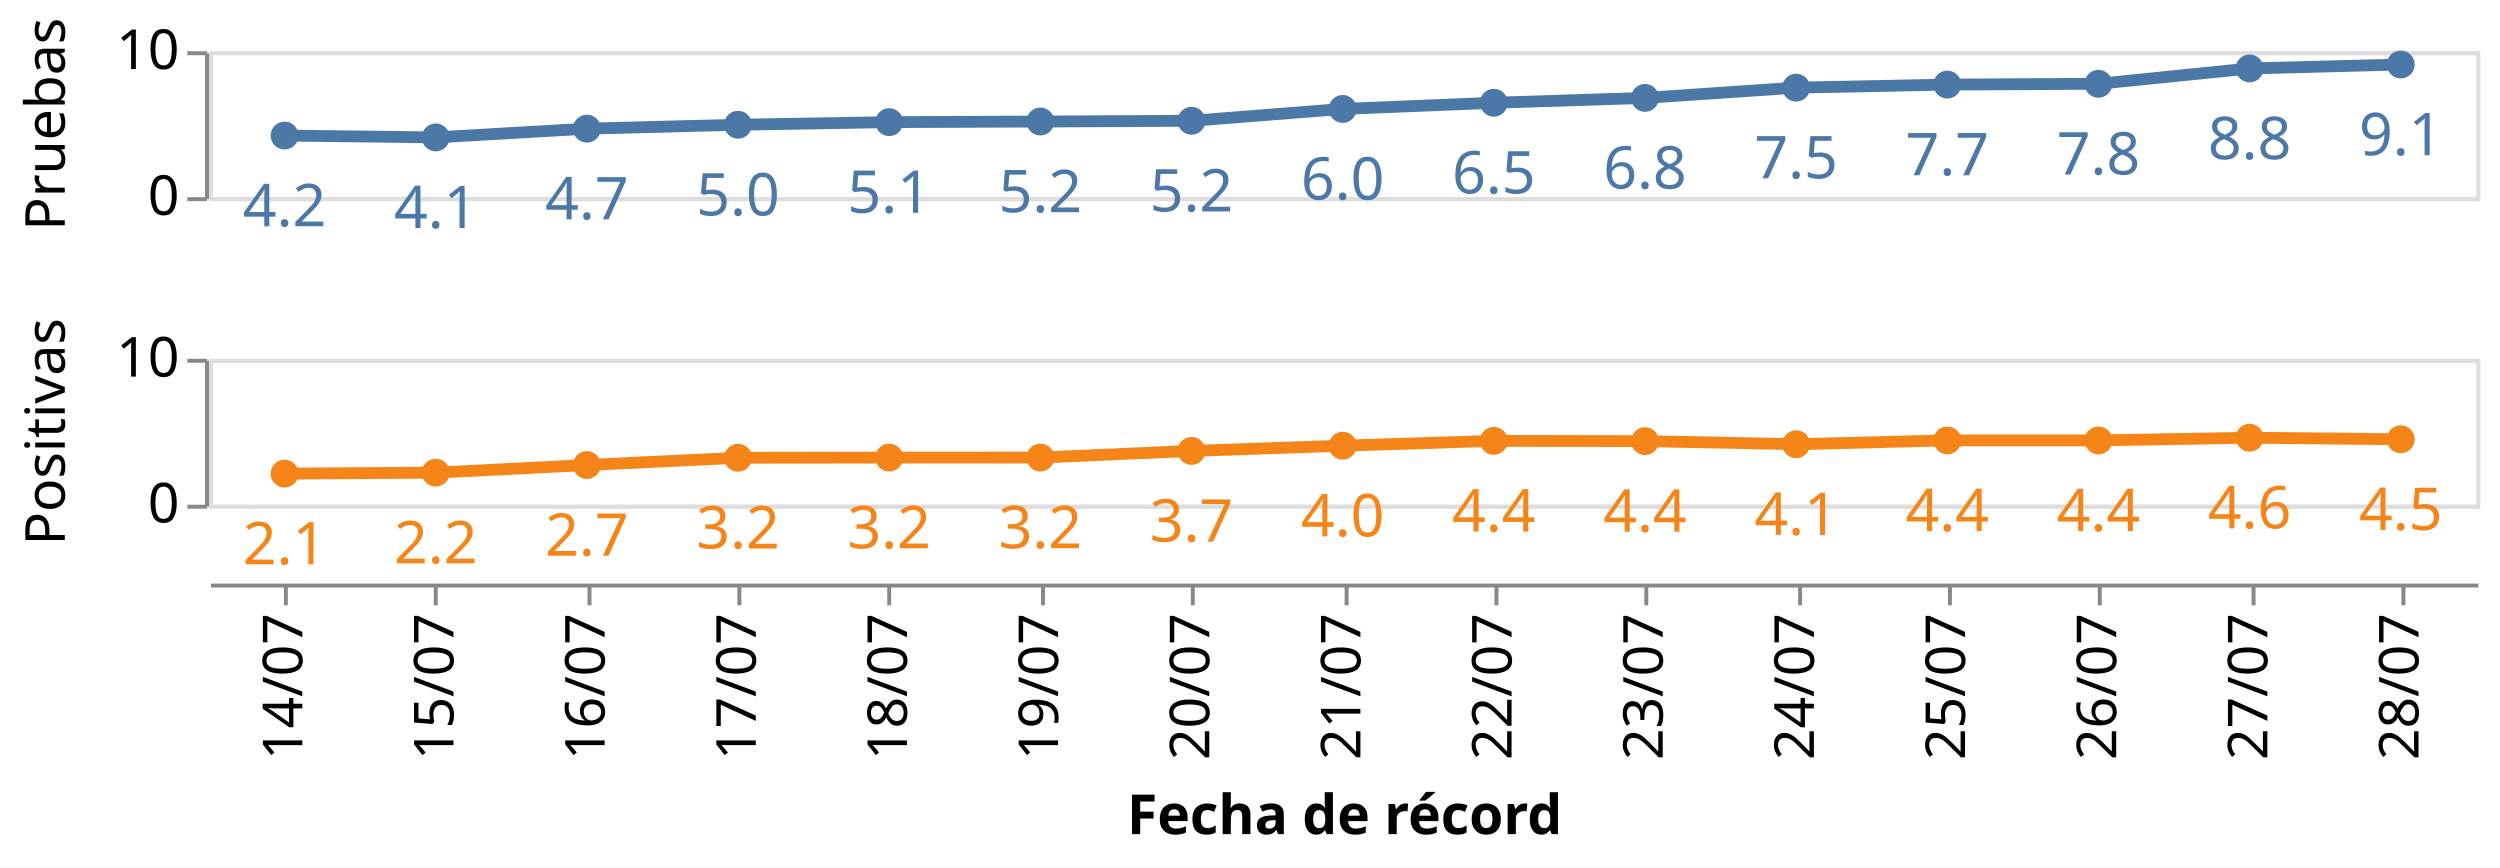
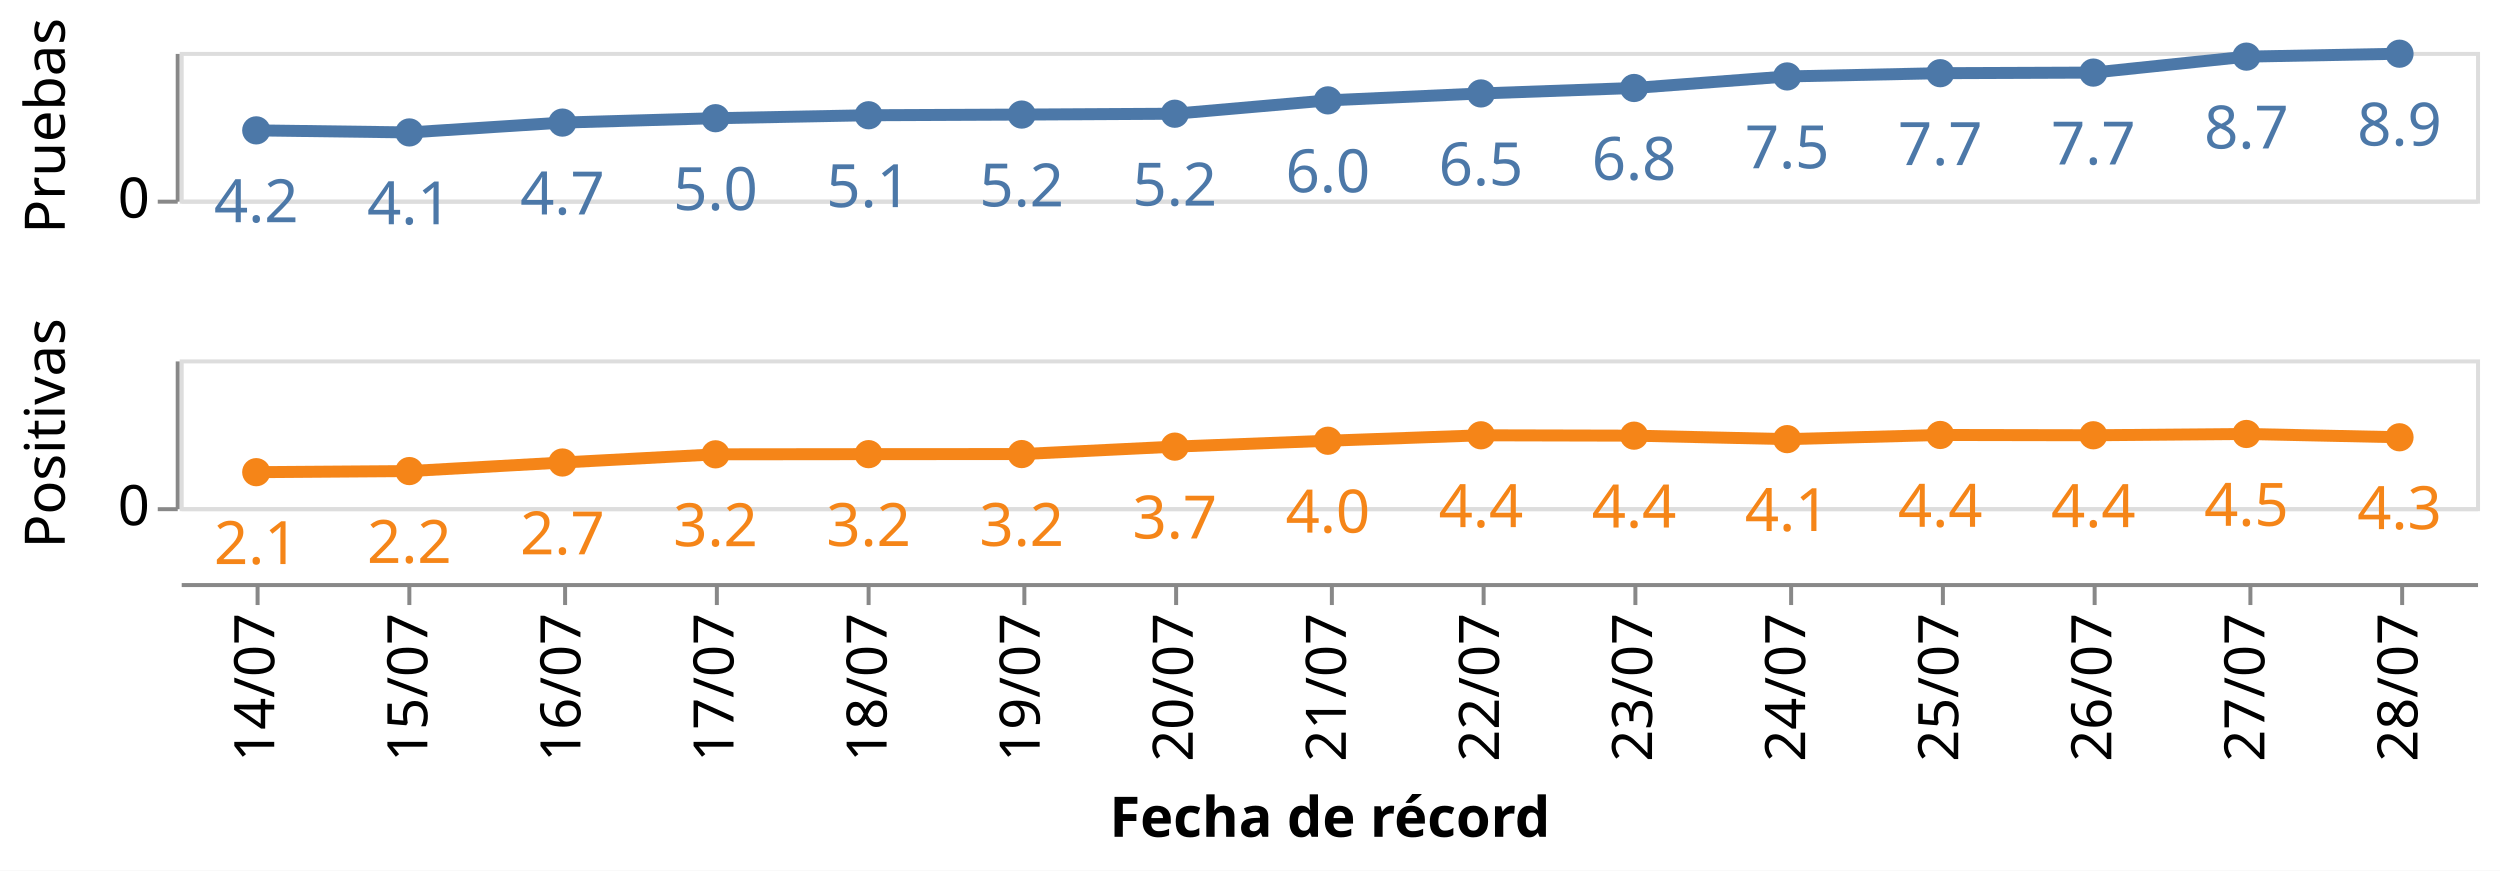
- <svg xmlns="http://www.w3.org/2000/svg" class="marks" width="634" height="220" viewBox="0 0 634 220" version="1.1">
-   <rect width="634" height="220" style="fill: white;" />
-   <g transform="translate(53,13)">
+ <svg xmlns="http://www.w3.org/2000/svg" class="marks" width="626" height="218" viewBox="0 0 626 218" version="1.1">
+   <rect width="626" height="218" style="fill: white;" />
+   <g transform="translate(45,13)">
    <g class="mark-group role-frame root">
      <g transform="translate(0,0)">
        <path class="background" d="M0,0h0v0h0Z" style="fill: none;" />
        <g>
          <g class="mark-group role-row-header row_header">
            <g transform="translate(-1,0)">
              <path class="background" d="M0,0h0v37h0Z" style="fill: none;" />
              <g>
                <g class="mark-group role-axis">
                  <g transform="translate(0.5,0.5)">
                    <path class="background" d="M0,0h0v0h0Z" style="pointer-events: none; fill: none;" />
                    <g>
                      <g class="mark-rule role-axis-tick" style="pointer-events: none;">
                        <line transform="translate(0,37)" x2="-5" y2="0" style="fill: none; stroke: #888; stroke-width: 1; opacity: 1;" />
-                         <line transform="translate(0,0)" x2="-5" y2="0" style="fill: none; stroke: #888; stroke-width: 1; opacity: 1;" />
                      </g>
                      <g class="mark-text role-axis-label" style="pointer-events: none;">
                        <text text-anchor="end" transform="translate(-7,41)" style="font-family: sans-serif; font-size: 14px; fill: #000; opacity: 1;">0</text>
-                         <text text-anchor="end" transform="translate(-7,4)" style="font-family: sans-serif; font-size: 14px; fill: #000; opacity: 1;">10</text>
                      </g>
                      <g class="mark-rule role-axis-domain" style="pointer-events: none;">
                        <line transform="translate(0,37)" x2="0" y2="-37" style="fill: none; stroke: #888; stroke-width: 1; opacity: 1;" />
                      </g>
                    </g>
                    <path class="foreground" d="" style="pointer-events: none; display: none; fill: none;" />
                  </g>
                </g>
                <g class="mark-group role-title">
-                   <g transform="translate(-46.57227,18.5)">
+                   <g transform="translate(-38.78613,18.5)">
                    <path class="background" d="M0,0h0v0h0Z" style="pointer-events: none; fill: none;" />
                    <g>
                      <g class="mark-text role-title-text" style="pointer-events: none;">
                        <text text-anchor="middle" transform="translate(0,0) rotate(-90) translate(0,11)" style="font-family: sans-serif; font-size: 14px; fill: #000; opacity: 1;">Pruebas</text>
                      </g>
                    </g>
                    <path class="foreground" d="" style="pointer-events: none; display: none; fill: none;" />
                  </g>
                </g>
              </g>
              <path class="foreground" d="" style="display: none; fill: none;" />
            </g>
-             <g transform="translate(-1,78)">
+             <g transform="translate(-1,77)">
              <path class="background" d="M0,0h0v37h0Z" style="fill: none;" />
              <g>
                <g class="mark-group role-axis">
                  <g transform="translate(0.5,0.5)">
                    <path class="background" d="M0,0h0v0h0Z" style="pointer-events: none; fill: none;" />
                    <g>
                      <g class="mark-rule role-axis-tick" style="pointer-events: none;">
                        <line transform="translate(0,37)" x2="-5" y2="0" style="fill: none; stroke: #888; stroke-width: 1; opacity: 1;" />
-                         <line transform="translate(0,0)" x2="-5" y2="0" style="fill: none; stroke: #888; stroke-width: 1; opacity: 1;" />
                      </g>
                      <g class="mark-text role-axis-label" style="pointer-events: none;">
                        <text text-anchor="end" transform="translate(-7,41)" style="font-family: sans-serif; font-size: 14px; fill: #000; opacity: 1;">0</text>
-                         <text text-anchor="end" transform="translate(-7,4)" style="font-family: sans-serif; font-size: 14px; fill: #000; opacity: 1;">10</text>
                      </g>
                      <g class="mark-rule role-axis-domain" style="pointer-events: none;">
                        <line transform="translate(0,37)" x2="0" y2="-37" style="fill: none; stroke: #888; stroke-width: 1; opacity: 1;" />
                      </g>
                    </g>
                    <path class="foreground" d="" style="pointer-events: none; display: none; fill: none;" />
                  </g>
                </g>
                <g class="mark-group role-title">
-                   <g transform="translate(-46.57227,18.5)">
+                   <g transform="translate(-38.78613,18.5)">
                    <path class="background" d="M0,0h0v0h0Z" style="pointer-events: none; fill: none;" />
                    <g>
                      <g class="mark-text role-title-text" style="pointer-events: none;">
                        <text text-anchor="middle" transform="translate(0,0) rotate(-90) translate(0,11)" style="font-family: sans-serif; font-size: 14px; fill: #000; opacity: 1;">Positivas</text>
                      </g>
                    </g>
                    <path class="foreground" d="" style="pointer-events: none; display: none; fill: none;" />
                  </g>
                </g>
              </g>
              <path class="foreground" d="" style="display: none; fill: none;" />
            </g>
          </g>
          <g class="mark-group role-column-footer column_footer">
-             <g transform="translate(0,135)">
+             <g transform="translate(0,133)">
              <path class="background" d="M0,0h575v0h-575Z" style="fill: none;" />
              <g>
                <g class="mark-group role-axis">
                  <g transform="translate(0.5,0.5)">
                    <path class="background" d="M0,0h0v0h0Z" style="pointer-events: none; fill: none;" />
                    <g>
                      <g class="mark-rule role-axis-tick" style="pointer-events: none;">
                        <line transform="translate(19,0)" x2="0" y2="5" style="fill: none; stroke: #888; stroke-width: 1; opacity: 1;" />
                        <line transform="translate(57,0)" x2="0" y2="5" style="fill: none; stroke: #888; stroke-width: 1; opacity: 1;" />
                        <line transform="translate(96,0)" x2="0" y2="5" style="fill: none; stroke: #888; stroke-width: 1; opacity: 1;" />
                        <line transform="translate(134,0)" x2="0" y2="5" style="fill: none; stroke: #888; stroke-width: 1; opacity: 1;" />
                        <line transform="translate(172,0)" x2="0" y2="5" style="fill: none; stroke: #888; stroke-width: 1; opacity: 1;" />
                        <line transform="translate(211,0)" x2="0" y2="5" style="fill: none; stroke: #888; stroke-width: 1; opacity: 1;" />
                        <line transform="translate(249,0)" x2="0" y2="5" style="fill: none; stroke: #888; stroke-width: 1; opacity: 1;" />
                        <line transform="translate(288,0)" x2="0" y2="5" style="fill: none; stroke: #888; stroke-width: 1; opacity: 1;" />
                        <line transform="translate(326,0)" x2="0" y2="5" style="fill: none; stroke: #888; stroke-width: 1; opacity: 1;" />
                        <line transform="translate(364,0)" x2="0" y2="5" style="fill: none; stroke: #888; stroke-width: 1; opacity: 1;" />
                        <line transform="translate(403,0)" x2="0" y2="5" style="fill: none; stroke: #888; stroke-width: 1; opacity: 1;" />
                        <line transform="translate(441,0)" x2="0" y2="5" style="fill: none; stroke: #888; stroke-width: 1; opacity: 1;" />
                        <line transform="translate(479,0)" x2="0" y2="5" style="fill: none; stroke: #888; stroke-width: 1; opacity: 1;" />
                        <line transform="translate(518,0)" x2="0" y2="5" style="fill: none; stroke: #888; stroke-width: 1; opacity: 1;" />
                        <line transform="translate(556,0)" x2="0" y2="5" style="fill: none; stroke: #888; stroke-width: 1; opacity: 1;" />
                      </g>
                      <g class="mark-text role-axis-label" style="pointer-events: none;">
                        <text text-anchor="end" transform="translate(19.16667,7) rotate(270) translate(0,4)" style="font-family: sans-serif; font-size: 14px; fill: #000; opacity: 1;">14/07</text>
                        <text text-anchor="end" transform="translate(57.5,7) rotate(270) translate(0,4)" style="font-family: sans-serif; font-size: 14px; fill: #000; opacity: 1;">15/07</text>
                        <text text-anchor="end" transform="translate(95.83333,7) rotate(270) translate(0,4)" style="font-family: sans-serif; font-size: 14px; fill: #000; opacity: 1;">16/07</text>
                        <text text-anchor="end" transform="translate(134.1667,7) rotate(270) translate(0,4)" style="font-family: sans-serif; font-size: 14px; fill: #000; opacity: 1;">17/07</text>
                        <text text-anchor="end" transform="translate(172.5,7) rotate(270) translate(0,4)" style="font-family: sans-serif; font-size: 14px; fill: #000; opacity: 1;">18/07</text>
                        <text text-anchor="end" transform="translate(210.8333,7) rotate(270) translate(0,4)" style="font-family: sans-serif; font-size: 14px; fill: #000; opacity: 1;">19/07</text>
                        <text text-anchor="end" transform="translate(249.1667,7) rotate(270) translate(0,4)" style="font-family: sans-serif; font-size: 14px; fill: #000; opacity: 1;">20/07</text>
                        <text text-anchor="end" transform="translate(287.5,7) rotate(270) translate(0,4)" style="font-family: sans-serif; font-size: 14px; fill: #000; opacity: 1;">21/07</text>
                        <text text-anchor="end" transform="translate(325.8333,7) rotate(270) translate(0,4)" style="font-family: sans-serif; font-size: 14px; fill: #000; opacity: 1;">22/07</text>
                        <text text-anchor="end" transform="translate(364.1667,7) rotate(270) translate(0,4)" style="font-family: sans-serif; font-size: 14px; fill: #000; opacity: 1;">23/07</text>
                        <text text-anchor="end" transform="translate(402.5,7) rotate(270) translate(0,4)" style="font-family: sans-serif; font-size: 14px; fill: #000; opacity: 1;">24/07</text>
                        <text text-anchor="end" transform="translate(440.8333,7) rotate(270) translate(0,4)" style="font-family: sans-serif; font-size: 14px; fill: #000; opacity: 1;">25/07</text>
                        <text text-anchor="end" transform="translate(479.1667,7) rotate(270) translate(0,4)" style="font-family: sans-serif; font-size: 14px; fill: #000; opacity: 1;">26/07</text>
                        <text text-anchor="end" transform="translate(517.5,7) rotate(270) translate(0,4)" style="font-family: sans-serif; font-size: 14px; fill: #000; opacity: 1;">27/07</text>
                        <text text-anchor="end" transform="translate(555.8333,7) rotate(270) translate(0,4)" style="font-family: sans-serif; font-size: 14px; fill: #000; opacity: 1;">28/07</text>
                      </g>
                      <g class="mark-rule role-axis-domain" style="pointer-events: none;">
                        <line transform="translate(0,0)" x2="575" y2="0" style="fill: none; stroke: #888; stroke-width: 1; opacity: 1;" />
                      </g>
                      <g class="mark-text role-axis-title" style="pointer-events: none;">
                        <text text-anchor="middle" transform="translate(287.5,63.03418)" style="font-family: sans-serif; font-size: 14px; font-weight: bold; fill: #000; opacity: 1;">Fecha de récord</text>
                      </g>
                    </g>
                    <path class="foreground" d="" style="pointer-events: none; display: none; fill: none;" />
                  </g>
                </g>
              </g>
              <path class="foreground" d="" style="display: none; fill: none;" />
            </g>
          </g>
          <g class="mark-group role-scope cell">
            <g transform="translate(0,0)">
              <path class="background" d="M0.5,0.5h575v37h-575Z" style="fill: none; stroke: #ddd;" />
              <g>
                <g class="mark-group role-axis">
                  <g transform="translate(0.5,0.5)">
                    <path class="background" d="M0,0h0v0h0Z" style="pointer-events: none; fill: none;" />
                    <g>
                      <g class="mark-rule role-axis-grid" style="pointer-events: none;">
                        <line transform="translate(0,37)" x2="575" y2="0" style="fill: none; stroke: #ddd; stroke-width: 1; opacity: 1;" />
-                         <line transform="translate(0,0)" x2="575" y2="0" style="fill: none; stroke: #ddd; stroke-width: 1; opacity: 1;" />
                      </g>
                    </g>
                    <path class="foreground" d="" style="pointer-events: none; display: none; fill: none;" />
                  </g>
                </g>
                <g class="mark-group role-scope child_layer_0_layer_0_pathgroup">
                  <g transform="translate(0,0)">
                    <path class="background" d="M0,0h575v37h-575Z" style="fill: none;" />
                    <g>
                      <g class="mark-line role-mark child_layer_0_layer_0_marks">
-                         <path d="M19.167,21.38L57.5,21.845L95.833,19.627L134.167,18.637L172.5,17.973L210.833,17.82L249.167,17.63L287.5,14.621L325.833,13.059L364.167,11.829L402.5,9.224L440.833,8.45L479.167,8.251L517.5,4.356L555.833,3.356" style="fill: none; stroke: #4c78a8; stroke-width: 3;" />
+                         <path d="M19.167,19.645L57.5,20.161L95.833,17.697L134.167,16.597L172.5,15.859L210.833,15.689L249.167,15.478L287.5,12.134L325.833,10.398L364.167,9.033L402.5,6.141L440.833,5.327L479.167,5.178L517.5,1.18L555.833,0.448" style="fill: none; stroke: #4c78a8; stroke-width: 3;" />
                      </g>
                    </g>
                    <path class="foreground" d="" style="display: none; fill: none;" />
                  </g>
                </g>
                <g class="mark-symbol role-mark child_layer_0_layer_1_marks">
-                   <path transform="translate(555.8333,3.356489)" d="M3.536,0A3.536,3.536,0,1,1,-3.536,0A3.536,3.536,0,1,1,3.536,0" style="fill: #4c78a8; stroke-width: 2; opacity: 1;" />
-                   <path transform="translate(517.5,4.355651)" d="M3.536,0A3.536,3.536,0,1,1,-3.536,0A3.536,3.536,0,1,1,3.536,0" style="fill: #4c78a8; stroke-width: 2; opacity: 1;" />
-                   <path transform="translate(479.1667,8.250561)" d="M3.536,0A3.536,3.536,0,1,1,-3.536,0A3.536,3.536,0,1,1,3.536,0" style="fill: #4c78a8; stroke-width: 2; opacity: 1;" />
-                   <path transform="translate(440.8333,8.450371)" d="M3.536,0A3.536,3.536,0,1,1,-3.536,0A3.536,3.536,0,1,1,3.536,0" style="fill: #4c78a8; stroke-width: 2; opacity: 1;" />
-                   <path transform="translate(402.5,9.224334)" d="M3.536,0A3.536,3.536,0,1,1,-3.536,0A3.536,3.536,0,1,1,3.536,0" style="fill: #4c78a8; stroke-width: 2; opacity: 1;" />
-                   <path transform="translate(364.1667,11.82862)" d="M3.536,0A3.536,3.536,0,1,1,-3.536,0A3.536,3.536,0,1,1,3.536,0" style="fill: #4c78a8; stroke-width: 2; opacity: 1;" />
-                   <path transform="translate(325.8333,13.05852)" d="M3.536,0A3.536,3.536,0,1,1,-3.536,0A3.536,3.536,0,1,1,3.536,0" style="fill: #4c78a8; stroke-width: 2; opacity: 1;" />
-                   <path transform="translate(287.5,14.62067)" d="M3.536,0A3.536,3.536,0,1,1,-3.536,0A3.536,3.536,0,1,1,3.536,0" style="fill: #4c78a8; stroke-width: 2; opacity: 1;" />
-                   <path transform="translate(249.1667,17.62976)" d="M3.536,0A3.536,3.536,0,1,1,-3.536,0A3.536,3.536,0,1,1,3.536,0" style="fill: #4c78a8; stroke-width: 2; opacity: 1;" />
-                   <path transform="translate(210.8333,17.81976)" d="M3.536,0A3.536,3.536,0,1,1,-3.536,0A3.536,3.536,0,1,1,3.536,0" style="fill: #4c78a8; stroke-width: 2; opacity: 1;" />
-                   <path transform="translate(172.5,17.97286)" d="M3.536,0A3.536,3.536,0,1,1,-3.536,0A3.536,3.536,0,1,1,3.536,0" style="fill: #4c78a8; stroke-width: 2; opacity: 1;" />
-                   <path transform="translate(134.1667,18.63697)" d="M3.536,0A3.536,3.536,0,1,1,-3.536,0A3.536,3.536,0,1,1,3.536,0" style="fill: #4c78a8; stroke-width: 2; opacity: 1;" />
-                   <path transform="translate(95.83333,19.62705)" d="M3.536,0A3.536,3.536,0,1,1,-3.536,0A3.536,3.536,0,1,1,3.536,0" style="fill: #4c78a8; stroke-width: 2; opacity: 1;" />
-                   <path transform="translate(57.5,21.84502)" d="M3.536,0A3.536,3.536,0,1,1,-3.536,0A3.536,3.536,0,1,1,3.536,0" style="fill: #4c78a8; stroke-width: 2; opacity: 1;" />
-                   <path transform="translate(19.16667,21.38047)" d="M3.536,0A3.536,3.536,0,1,1,-3.536,0A3.536,3.536,0,1,1,3.536,0" style="fill: #4c78a8; stroke-width: 2; opacity: 1;" />
+                   <path transform="translate(555.8333,0.4476492)" d="M3.536,0A3.536,3.536,0,1,1,-3.536,0A3.536,3.536,0,1,1,3.536,0" style="fill: #4c78a8; stroke-width: 2; opacity: 1;" />
+                   <path transform="translate(517.5,1.180113)" d="M3.536,0A3.536,3.536,0,1,1,-3.536,0A3.536,3.536,0,1,1,3.536,0" style="fill: #4c78a8; stroke-width: 2; opacity: 1;" />
+                   <path transform="translate(479.1667,5.17771)" d="M3.536,0A3.536,3.536,0,1,1,-3.536,0A3.536,3.536,0,1,1,3.536,0" style="fill: #4c78a8; stroke-width: 2; opacity: 1;" />
+                   <path transform="translate(440.8333,5.326645)" d="M3.536,0A3.536,3.536,0,1,1,-3.536,0A3.536,3.536,0,1,1,3.536,0" style="fill: #4c78a8; stroke-width: 2; opacity: 1;" />
+                   <path transform="translate(402.5,6.14061)" d="M3.536,0A3.536,3.536,0,1,1,-3.536,0A3.536,3.536,0,1,1,3.536,0" style="fill: #4c78a8; stroke-width: 2; opacity: 1;" />
+                   <path transform="translate(364.1667,9.032738)" d="M3.536,0A3.536,3.536,0,1,1,-3.536,0A3.536,3.536,0,1,1,3.536,0" style="fill: #4c78a8; stroke-width: 2; opacity: 1;" />
+                   <path transform="translate(325.8333,10.39836)" d="M3.536,0A3.536,3.536,0,1,1,-3.536,0A3.536,3.536,0,1,1,3.536,0" style="fill: #4c78a8; stroke-width: 2; opacity: 1;" />
+                   <path transform="translate(287.5,12.13408)" d="M3.536,0A3.536,3.536,0,1,1,-3.536,0A3.536,3.536,0,1,1,3.536,0" style="fill: #4c78a8; stroke-width: 2; opacity: 1;" />
+                   <path transform="translate(249.1667,15.47751)" d="M3.536,0A3.536,3.536,0,1,1,-3.536,0A3.536,3.536,0,1,1,3.536,0" style="fill: #4c78a8; stroke-width: 2; opacity: 1;" />
+                   <path transform="translate(210.8333,15.68863)" d="M3.536,0A3.536,3.536,0,1,1,-3.536,0A3.536,3.536,0,1,1,3.536,0" style="fill: #4c78a8; stroke-width: 2; opacity: 1;" />
+                   <path transform="translate(172.5,15.85874)" d="M3.536,0A3.536,3.536,0,1,1,-3.536,0A3.536,3.536,0,1,1,3.536,0" style="fill: #4c78a8; stroke-width: 2; opacity: 1;" />
+                   <path transform="translate(134.1667,16.59664)" d="M3.536,0A3.536,3.536,0,1,1,-3.536,0A3.536,3.536,0,1,1,3.536,0" style="fill: #4c78a8; stroke-width: 2; opacity: 1;" />
+                   <path transform="translate(95.83333,17.69672)" d="M3.536,0A3.536,3.536,0,1,1,-3.536,0A3.536,3.536,0,1,1,3.536,0" style="fill: #4c78a8; stroke-width: 2; opacity: 1;" />
+                   <path transform="translate(57.5,20.16113)" d="M3.536,0A3.536,3.536,0,1,1,-3.536,0A3.536,3.536,0,1,1,3.536,0" style="fill: #4c78a8; stroke-width: 2; opacity: 1;" />
+                   <path transform="translate(19.16667,19.64496)" d="M3.536,0A3.536,3.536,0,1,1,-3.536,0A3.536,3.536,0,1,1,3.536,0" style="fill: #4c78a8; stroke-width: 2; opacity: 1;" />
                </g>
                <g class="mark-text role-mark child_layer_1_marks">
-                   <text text-anchor="middle" transform="translate(555.8333,26.35649)" style="font-family: sans-serif; font-size: 15px; fill: #4c78a8;">9.1</text>
-                   <text text-anchor="middle" transform="translate(517.5,27.35565)" style="font-family: sans-serif; font-size: 15px; fill: #4c78a8;">8.8</text>
-                   <text text-anchor="middle" transform="translate(479.1667,31.25056)" style="font-family: sans-serif; font-size: 15px; fill: #4c78a8;">7.8</text>
-                   <text text-anchor="middle" transform="translate(440.8333,31.45037)" style="font-family: sans-serif; font-size: 15px; fill: #4c78a8;">7.7</text>
-                   <text text-anchor="middle" transform="translate(402.5,32.22433)" style="font-family: sans-serif; font-size: 15px; fill: #4c78a8;">7.5</text>
-                   <text text-anchor="middle" transform="translate(364.1667,34.82862)" style="font-family: sans-serif; font-size: 15px; fill: #4c78a8;">6.8</text>
-                   <text text-anchor="middle" transform="translate(325.8333,36.05852)" style="font-family: sans-serif; font-size: 15px; fill: #4c78a8;">6.5</text>
-                   <text text-anchor="middle" transform="translate(287.5,37.62067)" style="font-family: sans-serif; font-size: 15px; fill: #4c78a8;">6.0</text>
-                   <text text-anchor="middle" transform="translate(249.1667,40.62976)" style="font-family: sans-serif; font-size: 15px; fill: #4c78a8;">5.2</text>
-                   <text text-anchor="middle" transform="translate(210.8333,40.81976)" style="font-family: sans-serif; font-size: 15px; fill: #4c78a8;">5.2</text>
-                   <text text-anchor="middle" transform="translate(172.5,40.97286)" style="font-family: sans-serif; font-size: 15px; fill: #4c78a8;">5.1</text>
-                   <text text-anchor="middle" transform="translate(134.1667,41.63697)" style="font-family: sans-serif; font-size: 15px; fill: #4c78a8;">5.0</text>
-                   <text text-anchor="middle" transform="translate(95.83333,42.62705)" style="font-family: sans-serif; font-size: 15px; fill: #4c78a8;">4.7</text>
-                   <text text-anchor="middle" transform="translate(57.5,44.84502)" style="font-family: sans-serif; font-size: 15px; fill: #4c78a8;">4.1</text>
-                   <text text-anchor="middle" transform="translate(19.16667,44.38047)" style="font-family: sans-serif; font-size: 15px; fill: #4c78a8;">4.2</text>
-                 </g>
-               </g>
-               <path class="foreground" d="" style="display: none; fill: none;" />
-             </g>
-             <g transform="translate(0,78)">
+                   <text text-anchor="middle" transform="translate(555.8333,23.44765)" style="font-family: sans-serif; font-size: 15px; fill: #4c78a8;">8.9</text>
+                   <text text-anchor="middle" transform="translate(517.5,24.18011)" style="font-family: sans-serif; font-size: 15px; fill: #4c78a8;">8.7</text>
+                   <text text-anchor="middle" transform="translate(479.1667,28.17771)" style="font-family: sans-serif; font-size: 15px; fill: #4c78a8;">7.7</text>
+                   <text text-anchor="middle" transform="translate(440.8333,28.32664)" style="font-family: sans-serif; font-size: 15px; fill: #4c78a8;">7.7</text>
+                   <text text-anchor="middle" transform="translate(402.5,29.14061)" style="font-family: sans-serif; font-size: 15px; fill: #4c78a8;">7.5</text>
+                   <text text-anchor="middle" transform="translate(364.1667,32.03274)" style="font-family: sans-serif; font-size: 15px; fill: #4c78a8;">6.8</text>
+                   <text text-anchor="middle" transform="translate(325.8333,33.39836)" style="font-family: sans-serif; font-size: 15px; fill: #4c78a8;">6.5</text>
+                   <text text-anchor="middle" transform="translate(287.5,35.13408)" style="font-family: sans-serif; font-size: 15px; fill: #4c78a8;">6.0</text>
+                   <text text-anchor="middle" transform="translate(249.1667,38.47751)" style="font-family: sans-serif; font-size: 15px; fill: #4c78a8;">5.2</text>
+                   <text text-anchor="middle" transform="translate(210.8333,38.68863)" style="font-family: sans-serif; font-size: 15px; fill: #4c78a8;">5.2</text>
+                   <text text-anchor="middle" transform="translate(172.5,38.85874)" style="font-family: sans-serif; font-size: 15px; fill: #4c78a8;">5.1</text>
+                   <text text-anchor="middle" transform="translate(134.1667,39.59664)" style="font-family: sans-serif; font-size: 15px; fill: #4c78a8;">5.0</text>
+                   <text text-anchor="middle" transform="translate(95.83333,40.69672)" style="font-family: sans-serif; font-size: 15px; fill: #4c78a8;">4.7</text>
+                   <text text-anchor="middle" transform="translate(57.5,43.16113)" style="font-family: sans-serif; font-size: 15px; fill: #4c78a8;">4.1</text>
+                   <text text-anchor="middle" transform="translate(19.16667,42.64496)" style="font-family: sans-serif; font-size: 15px; fill: #4c78a8;">4.2</text>
+                 </g>
+               </g>
+               <path class="foreground" d="" style="display: none; fill: none;" />
+             </g>
+             <g transform="translate(0,77)">
              <path class="background" d="M0.5,0.5h575v37h-575Z" style="fill: none; stroke: #ddd;" />
              <g>
                <g class="mark-group role-axis">
                  <g transform="translate(0.5,0.5)">
                    <path class="background" d="M0,0h0v0h0Z" style="pointer-events: none; fill: none;" />
                    <g>
                      <g class="mark-rule role-axis-grid" style="pointer-events: none;">
                        <line transform="translate(0,37)" x2="575" y2="0" style="fill: none; stroke: #ddd; stroke-width: 1; opacity: 1;" />
-                         <line transform="translate(0,0)" x2="575" y2="0" style="fill: none; stroke: #ddd; stroke-width: 1; opacity: 1;" />
                      </g>
                    </g>
                    <path class="foreground" d="" style="pointer-events: none; display: none; fill: none;" />
                  </g>
                </g>
                <g class="mark-group role-scope child_layer_0_layer_0_pathgroup">
                  <g transform="translate(0,0)">
                    <path class="background" d="M0,0h575v37h-575Z" style="fill: none;" />
                    <g>
                      <g class="mark-line role-mark child_layer_0_layer_0_marks">
-                         <path d="M19.167,29.111L57.5,28.86L95.833,26.929L134.167,25.086L172.5,25.046L210.833,25.028L249.167,23.352L287.5,22.027L325.833,20.797L364.167,20.872L402.5,21.653L440.833,20.681L479.167,20.69L517.5,20.005L555.833,20.401" style="fill: none; stroke: #f58518; stroke-width: 3;" />
+                         <path d="M19.167,28.234L57.5,27.956L95.833,25.811L134.167,23.762L172.5,23.717L210.833,23.698L249.167,21.836L287.5,20.363L325.833,18.997L364.167,19.09L402.5,19.958L440.833,18.916L479.167,18.991L517.5,18.667L555.833,19.493" style="fill: none; stroke: #f58518; stroke-width: 3;" />
                      </g>
                    </g>
                    <path class="foreground" d="" style="display: none; fill: none;" />
                  </g>
                </g>
                <g class="mark-symbol role-mark child_layer_0_layer_1_marks">
-                   <path transform="translate(555.8333,20.40149)" d="M3.536,0A3.536,3.536,0,1,1,-3.536,0A3.536,3.536,0,1,1,3.536,0" style="fill: #f58518; stroke-width: 2; opacity: 1;" />
-                   <path transform="translate(517.5,20.00533)" d="M3.536,0A3.536,3.536,0,1,1,-3.536,0A3.536,3.536,0,1,1,3.536,0" style="fill: #f58518; stroke-width: 2; opacity: 1;" />
-                   <path transform="translate(479.1667,20.69032)" d="M3.536,0A3.536,3.536,0,1,1,-3.536,0A3.536,3.536,0,1,1,3.536,0" style="fill: #f58518; stroke-width: 2; opacity: 1;" />
-                   <path transform="translate(440.8333,20.68124)" d="M3.536,0A3.536,3.536,0,1,1,-3.536,0A3.536,3.536,0,1,1,3.536,0" style="fill: #f58518; stroke-width: 2; opacity: 1;" />
-                   <path transform="translate(402.5,21.65317)" d="M3.536,0A3.536,3.536,0,1,1,-3.536,0A3.536,3.536,0,1,1,3.536,0" style="fill: #f58518; stroke-width: 2; opacity: 1;" />
-                   <path transform="translate(364.1667,20.87235)" d="M3.536,0A3.536,3.536,0,1,1,-3.536,0A3.536,3.536,0,1,1,3.536,0" style="fill: #f58518; stroke-width: 2; opacity: 1;" />
-                   <path transform="translate(325.8333,20.79718)" d="M3.536,0A3.536,3.536,0,1,1,-3.536,0A3.536,3.536,0,1,1,3.536,0" style="fill: #f58518; stroke-width: 2; opacity: 1;" />
-                   <path transform="translate(287.5,22.02694)" d="M3.536,0A3.536,3.536,0,1,1,-3.536,0A3.536,3.536,0,1,1,3.536,0" style="fill: #f58518; stroke-width: 2; opacity: 1;" />
-                   <path transform="translate(249.1667,23.35208)" d="M3.536,0A3.536,3.536,0,1,1,-3.536,0A3.536,3.536,0,1,1,3.536,0" style="fill: #f58518; stroke-width: 2; opacity: 1;" />
-                   <path transform="translate(210.8333,25.02779)" d="M3.536,0A3.536,3.536,0,1,1,-3.536,0A3.536,3.536,0,1,1,3.536,0" style="fill: #f58518; stroke-width: 2; opacity: 1;" />
-                   <path transform="translate(172.5,25.04564)" d="M3.536,0A3.536,3.536,0,1,1,-3.536,0A3.536,3.536,0,1,1,3.536,0" style="fill: #f58518; stroke-width: 2; opacity: 1;" />
-                   <path transform="translate(134.1667,25.08613)" d="M3.536,0A3.536,3.536,0,1,1,-3.536,0A3.536,3.536,0,1,1,3.536,0" style="fill: #f58518; stroke-width: 2; opacity: 1;" />
-                   <path transform="translate(95.83333,26.92948)" d="M3.536,0A3.536,3.536,0,1,1,-3.536,0A3.536,3.536,0,1,1,3.536,0" style="fill: #f58518; stroke-width: 2; opacity: 1;" />
-                   <path transform="translate(57.5,28.86)" d="M3.536,0A3.536,3.536,0,1,1,-3.536,0A3.536,3.536,0,1,1,3.536,0" style="fill: #f58518; stroke-width: 2; opacity: 1;" />
-                   <path transform="translate(19.16667,29.11074)" d="M3.536,0A3.536,3.536,0,1,1,-3.536,0A3.536,3.536,0,1,1,3.536,0" style="fill: #f58518; stroke-width: 2; opacity: 1;" />
+                   <path transform="translate(555.8333,19.49341)" d="M3.536,0A3.536,3.536,0,1,1,-3.536,0A3.536,3.536,0,1,1,3.536,0" style="fill: #f58518; stroke-width: 2; opacity: 1;" />
+                   <path transform="translate(517.5,18.66739)" d="M3.536,0A3.536,3.536,0,1,1,-3.536,0A3.536,3.536,0,1,1,3.536,0" style="fill: #f58518; stroke-width: 2; opacity: 1;" />
+                   <path transform="translate(479.1667,18.9915)" d="M3.536,0A3.536,3.536,0,1,1,-3.536,0A3.536,3.536,0,1,1,3.536,0" style="fill: #f58518; stroke-width: 2; opacity: 1;" />
+                   <path transform="translate(440.8333,18.91637)" d="M3.536,0A3.536,3.536,0,1,1,-3.536,0A3.536,3.536,0,1,1,3.536,0" style="fill: #f58518; stroke-width: 2; opacity: 1;" />
+                   <path transform="translate(402.5,19.95762)" d="M3.536,0A3.536,3.536,0,1,1,-3.536,0A3.536,3.536,0,1,1,3.536,0" style="fill: #f58518; stroke-width: 2; opacity: 1;" />
+                   <path transform="translate(364.1667,19.08997)" d="M3.536,0A3.536,3.536,0,1,1,-3.536,0A3.536,3.536,0,1,1,3.536,0" style="fill: #f58518; stroke-width: 2; opacity: 1;" />
+                   <path transform="translate(325.8333,18.99687)" d="M3.536,0A3.536,3.536,0,1,1,-3.536,0A3.536,3.536,0,1,1,3.536,0" style="fill: #f58518; stroke-width: 2; opacity: 1;" />
+                   <path transform="translate(287.5,20.36326)" d="M3.536,0A3.536,3.536,0,1,1,-3.536,0A3.536,3.536,0,1,1,3.536,0" style="fill: #f58518; stroke-width: 2; opacity: 1;" />
+                   <path transform="translate(249.1667,21.83565)" d="M3.536,0A3.536,3.536,0,1,1,-3.536,0A3.536,3.536,0,1,1,3.536,0" style="fill: #f58518; stroke-width: 2; opacity: 1;" />
+                   <path transform="translate(210.8333,23.69755)" d="M3.536,0A3.536,3.536,0,1,1,-3.536,0A3.536,3.536,0,1,1,3.536,0" style="fill: #f58518; stroke-width: 2; opacity: 1;" />
+                   <path transform="translate(172.5,23.71737)" d="M3.536,0A3.536,3.536,0,1,1,-3.536,0A3.536,3.536,0,1,1,3.536,0" style="fill: #f58518; stroke-width: 2; opacity: 1;" />
+                   <path transform="translate(134.1667,23.76237)" d="M3.536,0A3.536,3.536,0,1,1,-3.536,0A3.536,3.536,0,1,1,3.536,0" style="fill: #f58518; stroke-width: 2; opacity: 1;" />
+                   <path transform="translate(95.83333,25.81053)" d="M3.536,0A3.536,3.536,0,1,1,-3.536,0A3.536,3.536,0,1,1,3.536,0" style="fill: #f58518; stroke-width: 2; opacity: 1;" />
+                   <path transform="translate(57.5,27.95556)" d="M3.536,0A3.536,3.536,0,1,1,-3.536,0A3.536,3.536,0,1,1,3.536,0" style="fill: #f58518; stroke-width: 2; opacity: 1;" />
+                   <path transform="translate(19.16667,28.23416)" d="M3.536,0A3.536,3.536,0,1,1,-3.536,0A3.536,3.536,0,1,1,3.536,0" style="fill: #f58518; stroke-width: 2; opacity: 1;" />
                </g>
                <g class="mark-text role-mark child_layer_1_marks">
-                   <text text-anchor="middle" transform="translate(555.8333,43.40149)" style="font-family: sans-serif; font-size: 15px; fill: #f58518;">4.5</text>
-                   <text text-anchor="middle" transform="translate(517.5,43.00533)" style="font-family: sans-serif; font-size: 15px; fill: #f58518;">4.6</text>
-                   <text text-anchor="middle" transform="translate(479.1667,43.69032)" style="font-family: sans-serif; font-size: 15px; fill: #f58518;">4.4</text>
-                   <text text-anchor="middle" transform="translate(440.8333,43.68124)" style="font-family: sans-serif; font-size: 15px; fill: #f58518;">4.4</text>
-                   <text text-anchor="middle" transform="translate(402.5,44.65317)" style="font-family: sans-serif; font-size: 15px; fill: #f58518;">4.1</text>
-                   <text text-anchor="middle" transform="translate(364.1667,43.87235)" style="font-family: sans-serif; font-size: 15px; fill: #f58518;">4.4</text>
-                   <text text-anchor="middle" transform="translate(325.8333,43.79718)" style="font-family: sans-serif; font-size: 15px; fill: #f58518;">4.4</text>
-                   <text text-anchor="middle" transform="translate(287.5,45.02694)" style="font-family: sans-serif; font-size: 15px; fill: #f58518;">4.0</text>
-                   <text text-anchor="middle" transform="translate(249.1667,46.35208)" style="font-family: sans-serif; font-size: 15px; fill: #f58518;">3.7</text>
-                   <text text-anchor="middle" transform="translate(210.8333,48.02779)" style="font-family: sans-serif; font-size: 15px; fill: #f58518;">3.2</text>
-                   <text text-anchor="middle" transform="translate(172.5,48.04564)" style="font-family: sans-serif; font-size: 15px; fill: #f58518;">3.2</text>
-                   <text text-anchor="middle" transform="translate(134.1667,48.08613)" style="font-family: sans-serif; font-size: 15px; fill: #f58518;">3.2</text>
-                   <text text-anchor="middle" transform="translate(95.83333,49.92948)" style="font-family: sans-serif; font-size: 15px; fill: #f58518;">2.7</text>
-                   <text text-anchor="middle" transform="translate(57.5,51.86)" style="font-family: sans-serif; font-size: 15px; fill: #f58518;">2.2</text>
-                   <text text-anchor="middle" transform="translate(19.16667,52.11074)" style="font-family: sans-serif; font-size: 15px; fill: #f58518;">2.1</text>
+                   <text text-anchor="middle" transform="translate(555.8333,42.49341)" style="font-family: sans-serif; font-size: 15px; fill: #f58518;">4.3</text>
+                   <text text-anchor="middle" transform="translate(517.5,41.66739)" style="font-family: sans-serif; font-size: 15px; fill: #f58518;">4.5</text>
+                   <text text-anchor="middle" transform="translate(479.1667,41.9915)" style="font-family: sans-serif; font-size: 15px; fill: #f58518;">4.4</text>
+                   <text text-anchor="middle" transform="translate(440.8333,41.91637)" style="font-family: sans-serif; font-size: 15px; fill: #f58518;">4.4</text>
+                   <text text-anchor="middle" transform="translate(402.5,42.95762)" style="font-family: sans-serif; font-size: 15px; fill: #f58518;">4.1</text>
+                   <text text-anchor="middle" transform="translate(364.1667,42.08997)" style="font-family: sans-serif; font-size: 15px; fill: #f58518;">4.4</text>
+                   <text text-anchor="middle" transform="translate(325.8333,41.99687)" style="font-family: sans-serif; font-size: 15px; fill: #f58518;">4.4</text>
+                   <text text-anchor="middle" transform="translate(287.5,43.36326)" style="font-family: sans-serif; font-size: 15px; fill: #f58518;">4.0</text>
+                   <text text-anchor="middle" transform="translate(249.1667,44.83565)" style="font-family: sans-serif; font-size: 15px; fill: #f58518;">3.7</text>
+                   <text text-anchor="middle" transform="translate(210.8333,46.69755)" style="font-family: sans-serif; font-size: 15px; fill: #f58518;">3.2</text>
+                   <text text-anchor="middle" transform="translate(172.5,46.71737)" style="font-family: sans-serif; font-size: 15px; fill: #f58518;">3.2</text>
+                   <text text-anchor="middle" transform="translate(134.1667,46.76237)" style="font-family: sans-serif; font-size: 15px; fill: #f58518;">3.2</text>
+                   <text text-anchor="middle" transform="translate(95.83333,48.81053)" style="font-family: sans-serif; font-size: 15px; fill: #f58518;">2.7</text>
+                   <text text-anchor="middle" transform="translate(57.5,50.95556)" style="font-family: sans-serif; font-size: 15px; fill: #f58518;">2.2</text>
+                   <text text-anchor="middle" transform="translate(19.16667,51.23416)" style="font-family: sans-serif; font-size: 15px; fill: #f58518;">2.1</text>
                </g>
              </g>
              <path class="foreground" d="" style="display: none; fill: none;" />
            </g>
          </g>
        </g>
        <path class="foreground" d="" style="display: none; fill: none;" />
      </g>
    </g>
  </g>
</svg>
